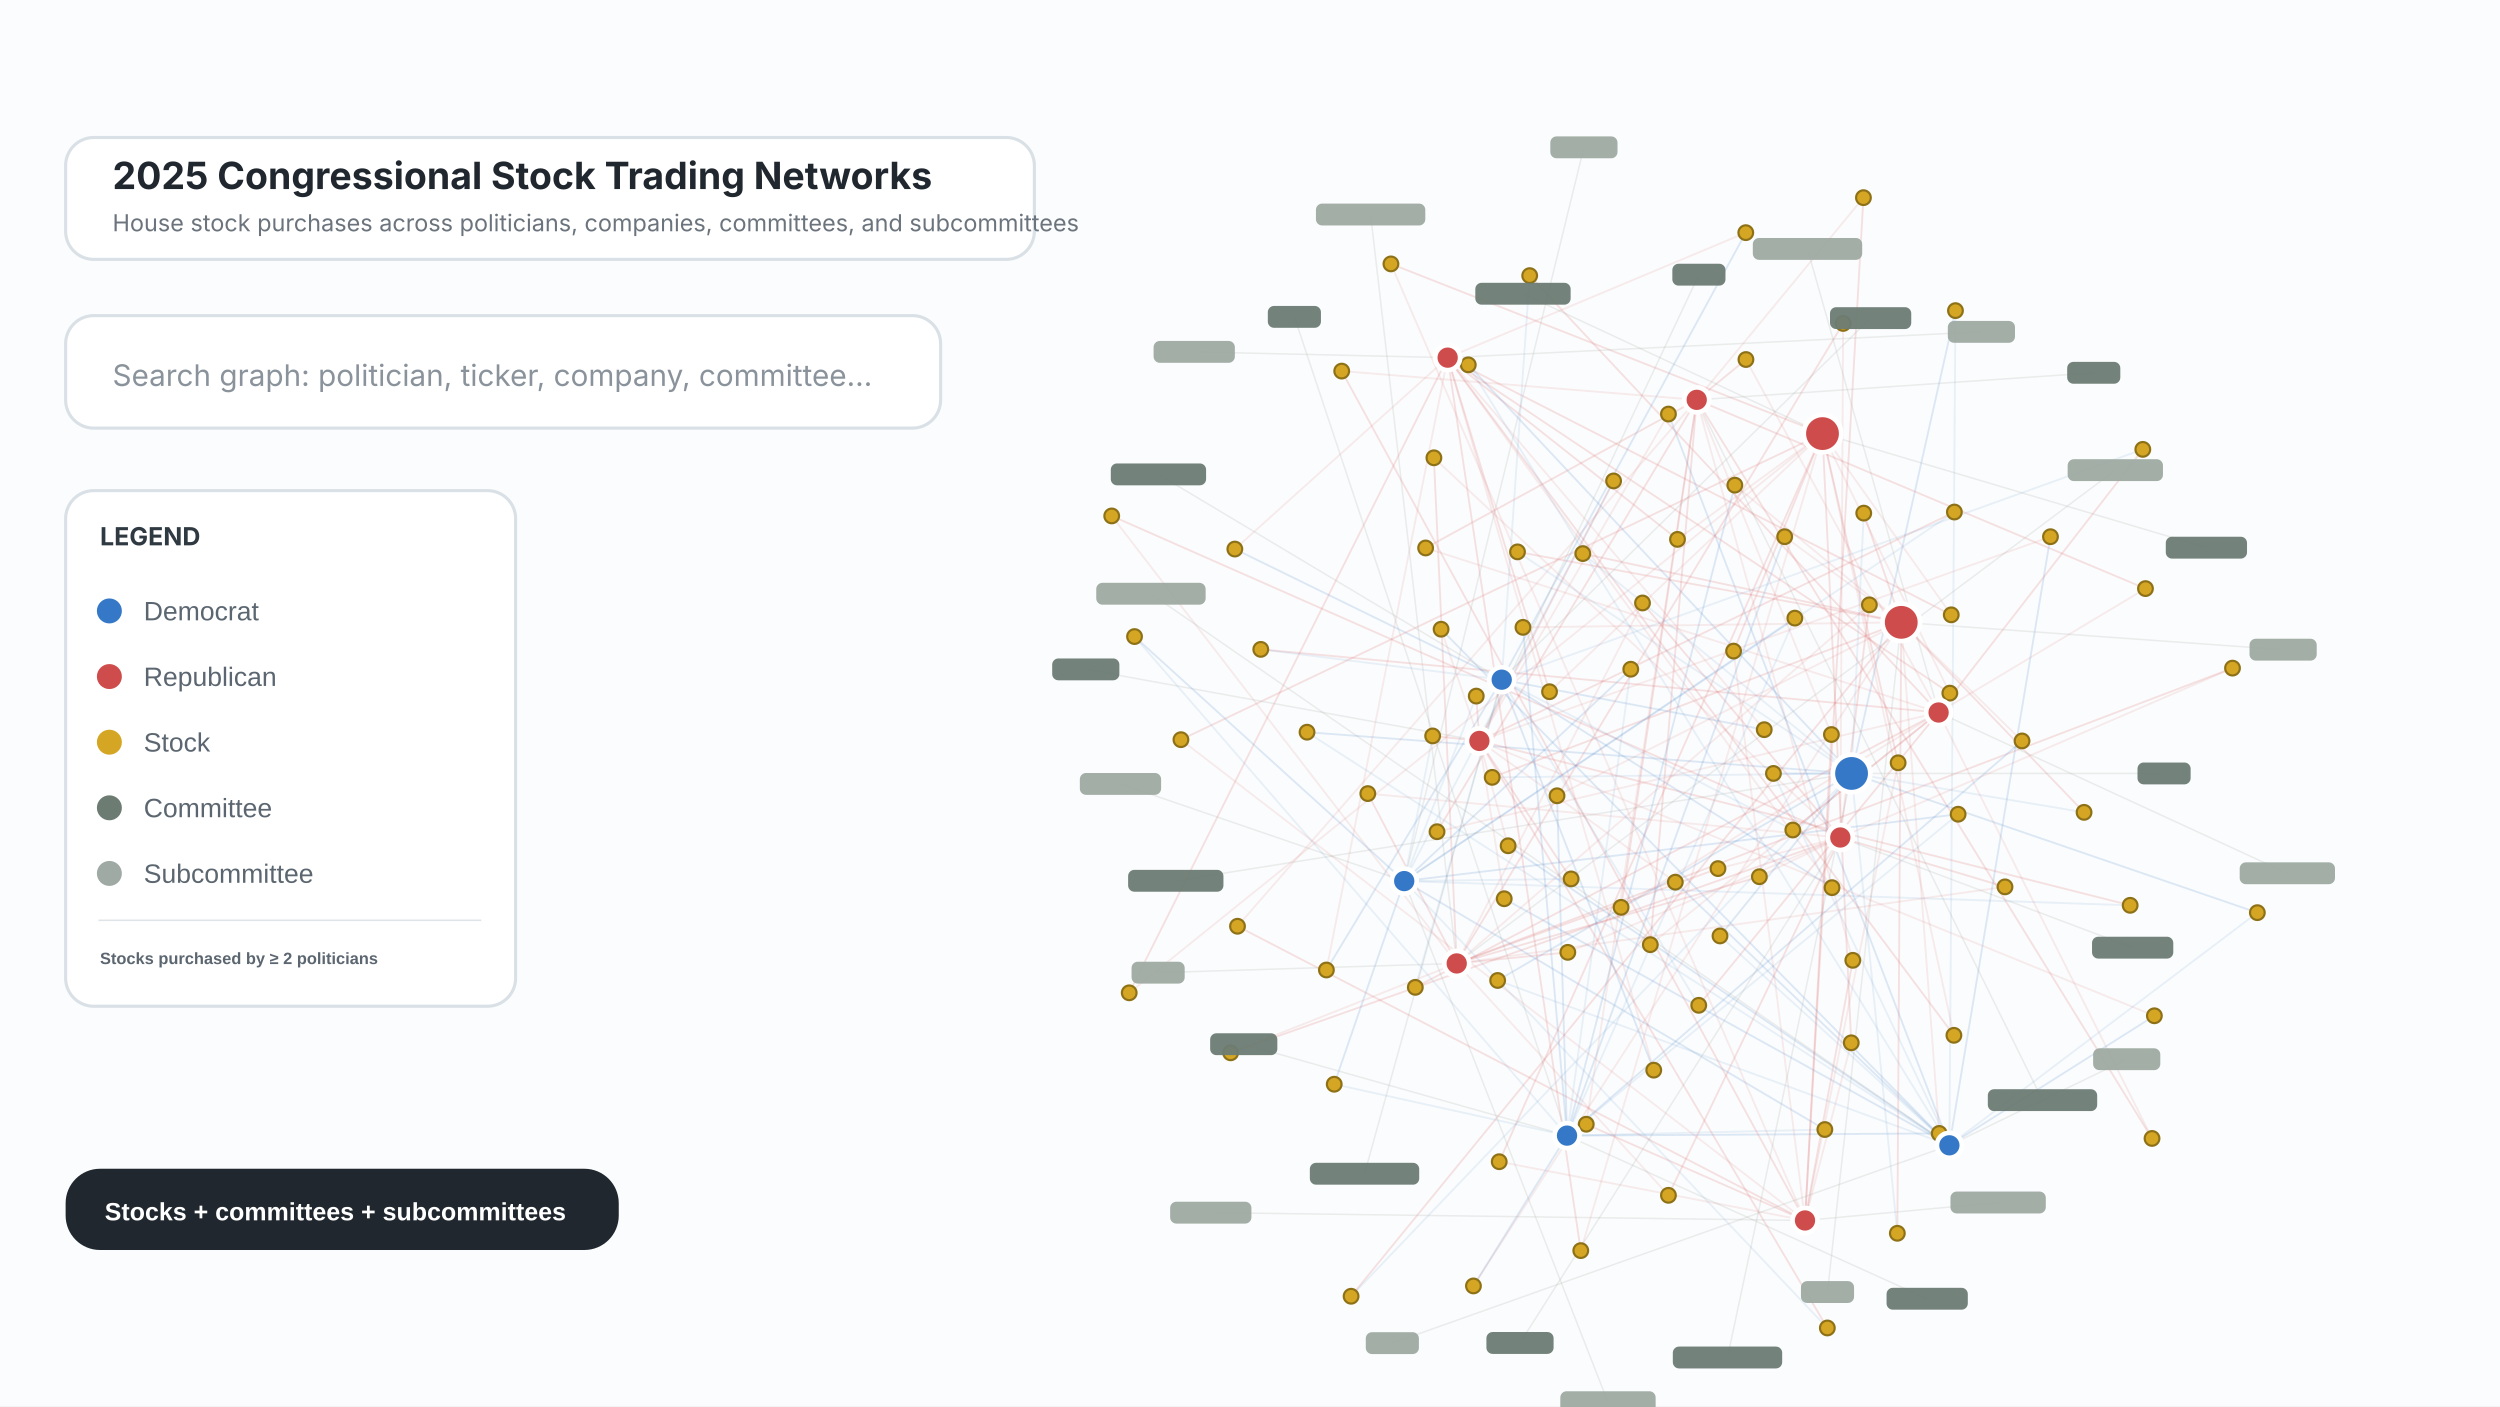
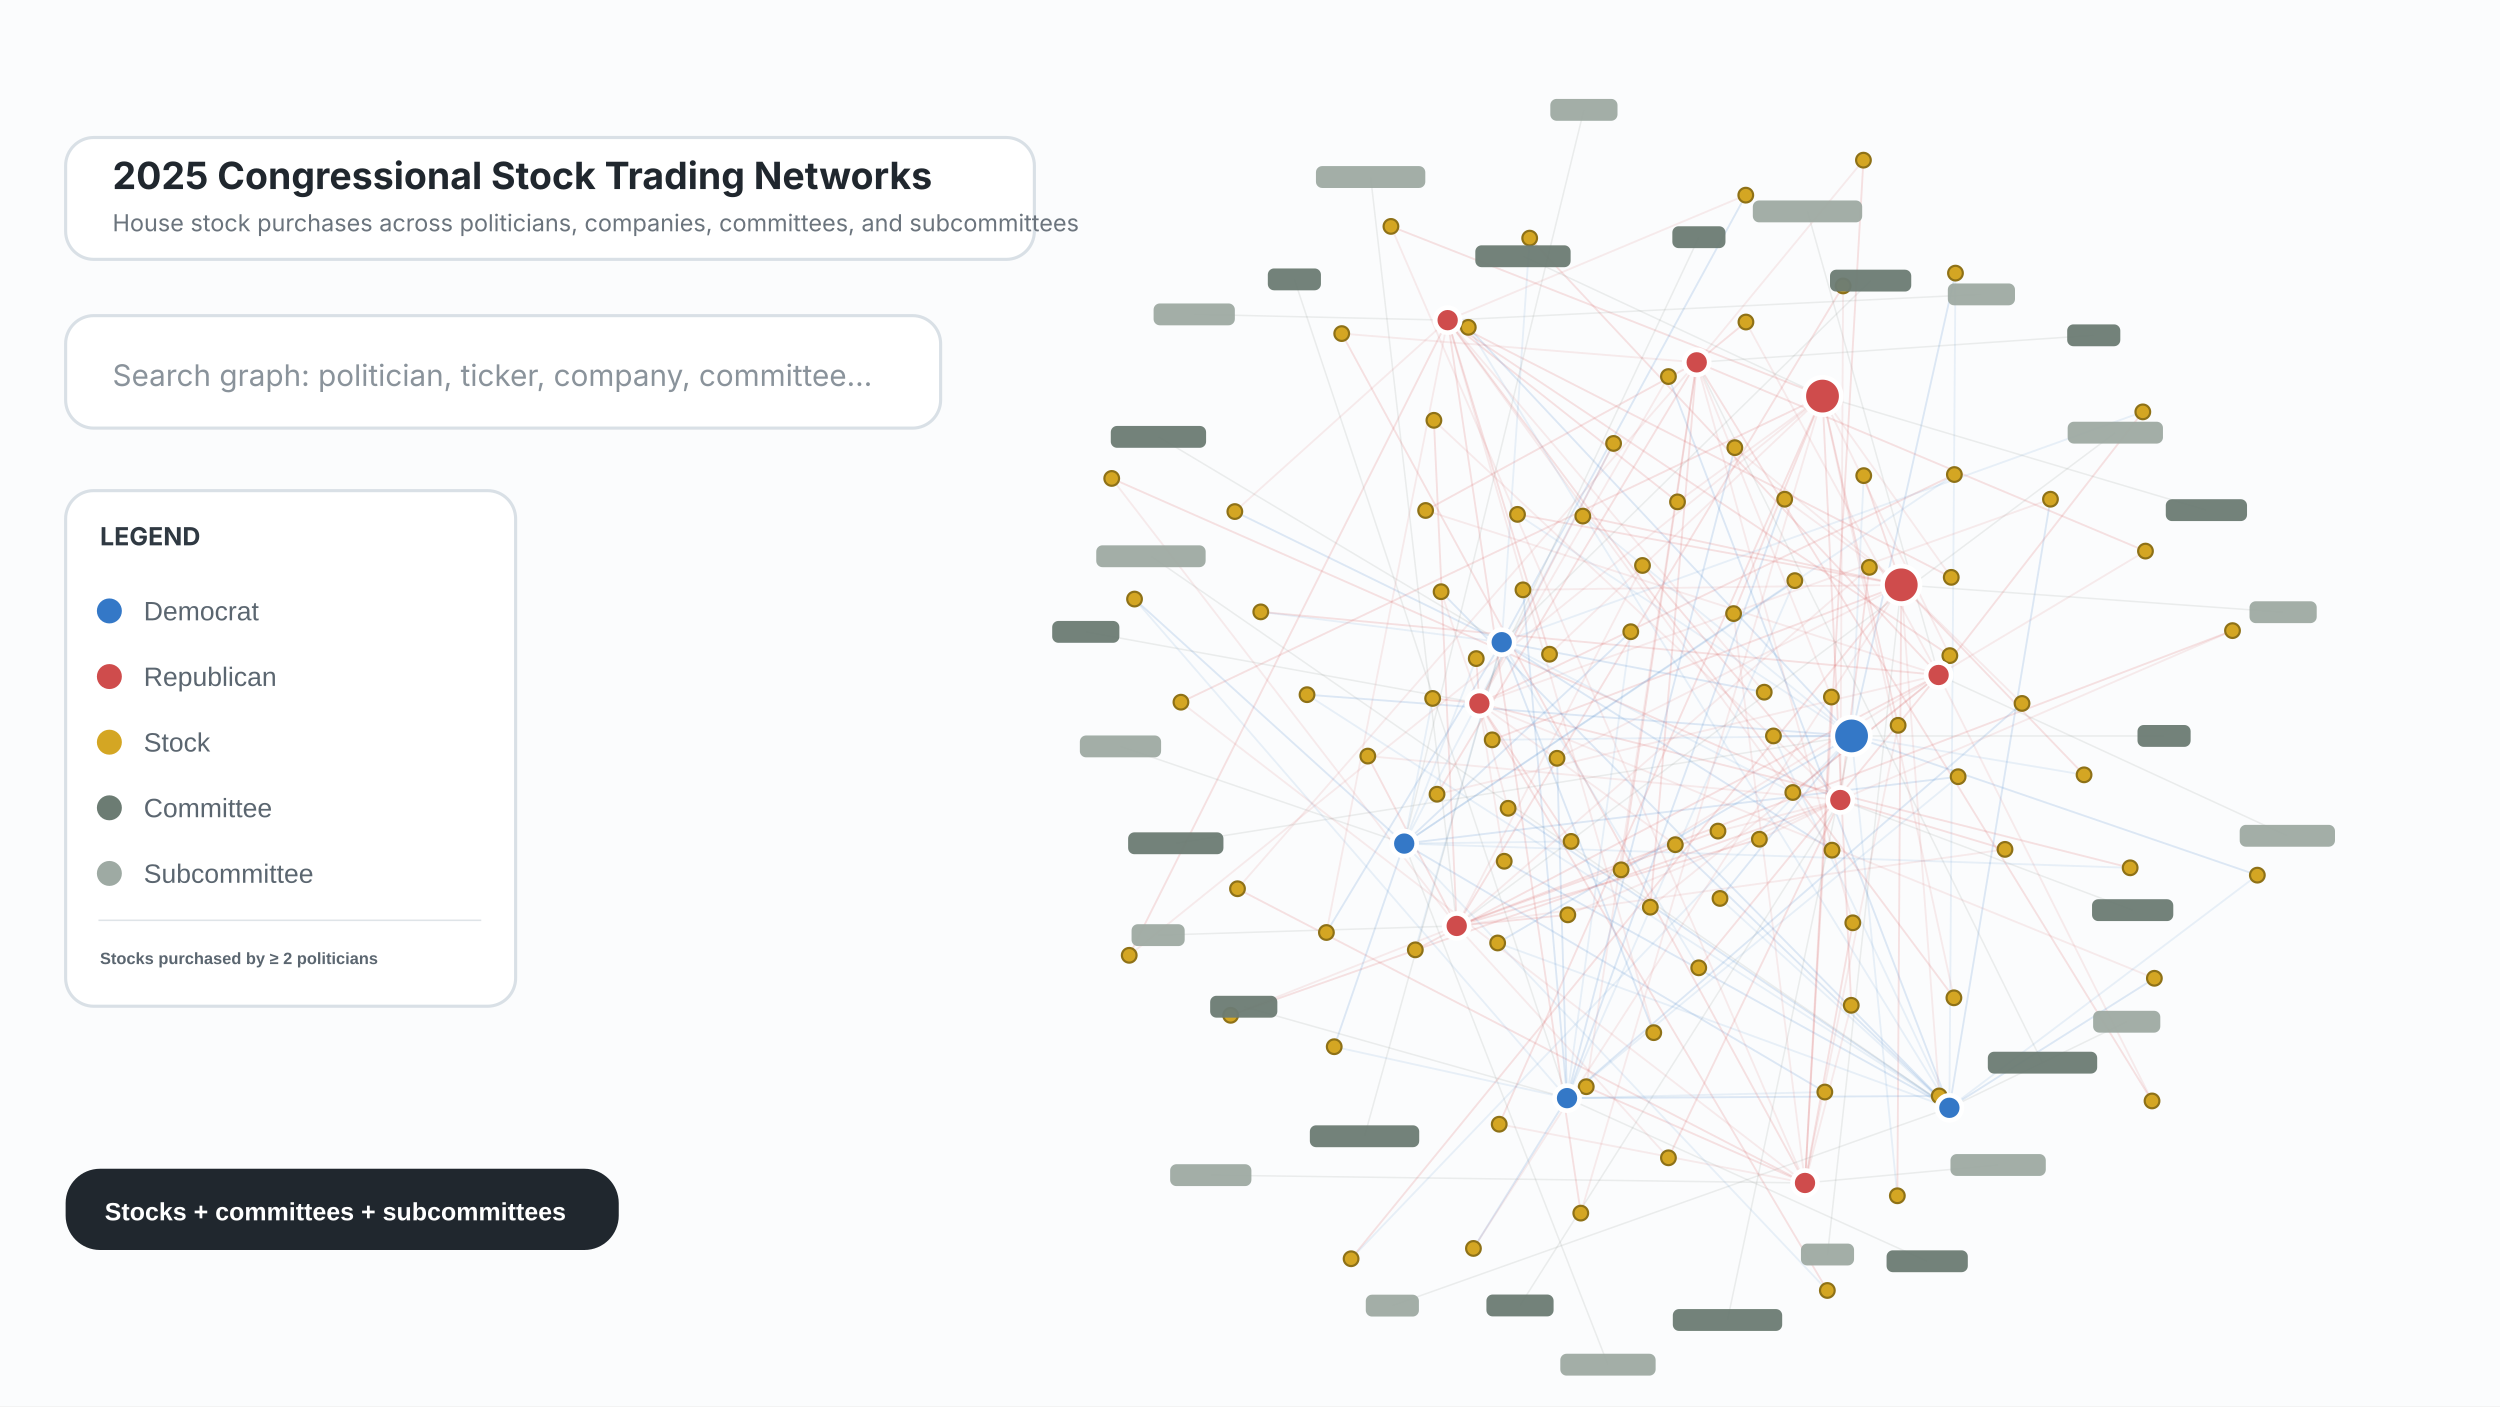
<svg xmlns="http://www.w3.org/2000/svg" width="1600" height="900" viewBox="0 0 1600 900">
  <rect width="1600" height="900" fill="#fbfcfd" />
  <rect x="42" y="88" width="620" height="78" rx="18" fill="#fff" stroke="#d9e0e6" stroke-width="2" />
  <text x="72" y="121" font-family="Inter,Arial,sans-serif" font-size="24" font-weight="700" fill="#20272e">2025 Congressional Stock Trading Networks</text>
  <text x="72" y="148" font-family="Inter,Arial,sans-serif" font-size="15" fill="#6b747d">House stock purchases across politicians, companies, committees, and subcommittees</text>
  <rect x="42" y="202" width="560" height="72" rx="18" fill="#fff" stroke="#d9e0e6" stroke-width="2" />
  <text x="72" y="247" font-family="Inter,Arial,sans-serif" font-size="19" fill="#8a939b">Search graph: politician, ticker, company, committee…</text>
  <rect x="42" y="314" width="288" height="330" rx="18" fill="#fff" stroke="#d9e0e6" stroke-width="2" />
  <text x="64" y="349" font-family="Inter,Arial,sans-serif" font-size="16" font-weight="700" fill="#2f3942">LEGEND</text>
  <circle cx="70" cy="391" r="8" fill="#3478c7" />
  <text x="92" y="397" font-family="Arial,sans-serif" font-size="17" fill="#5b6670">Democrat</text>
  <circle cx="70" cy="433" r="8" fill="#cf4c4c" />
  <text x="92" y="439" font-family="Arial,sans-serif" font-size="17" fill="#5b6670">Republican</text>
  <circle cx="70" cy="475" r="8" fill="#d4a623" />
  <text x="92" y="481" font-family="Arial,sans-serif" font-size="17" fill="#5b6670">Stock</text>
  <circle cx="70" cy="517" r="8" fill="#6c7c73" />
  <text x="92" y="523" font-family="Arial,sans-serif" font-size="17" fill="#5b6670">Committee</text>
  <circle cx="70" cy="559" r="8" fill="#9eaaa3" />
  <text x="92" y="565" font-family="Arial,sans-serif" font-size="17" fill="#5b6670">Subcommittee</text>
  <line x1="63" y1="589" x2="308" y2="589" stroke="#dfe4e8" />
  <text x="64" y="617" font-family="Arial,sans-serif" font-size="10.5" font-weight="700" fill="#5b6670">Stocks purchased by ≥ 2 politicians</text>
-   <g transform="translate(85 0)">
+   <g transform="translate(85 -24)">
    <line x1="1100.0" y1="495.0" x2="1050.0" y2="495.0" stroke="#3478c7" stroke-opacity="0.16" stroke-width="1.2" />
    <line x1="1162.6" y1="733.0" x2="1050.0" y2="495.0" stroke="#3478c7" stroke-opacity="0.1" stroke-width="1.2" />
    <line x1="847.3" y1="616.6" x2="1041.0" y2="561.1" stroke="#cf4c4c" stroke-opacity="0.16" stroke-width="1.2" />
    <line x1="1092.8" y1="536.0" x2="1041.0" y2="561.1" stroke="#cf4c4c" stroke-opacity="0.1" stroke-width="1.2" />
    <line x1="1000.9" y1="255.9" x2="971.2" y2="604.6" stroke="#cf4c4c" stroke-opacity="0.16" stroke-width="1.2" />
    <line x1="1155.7" y1="456.0" x2="971.2" y2="604.6" stroke="#cf4c4c" stroke-opacity="0.1" stroke-width="1.2" />
    <line x1="1162.6" y1="733.0" x2="877.7" y2="575.2" stroke="#3478c7" stroke-opacity="0.16" stroke-width="1.2" />
    <line x1="861.8" y1="474.2" x2="877.7" y2="575.2" stroke="#cf4c4c" stroke-opacity="0.1" stroke-width="1.2" />
    <line x1="861.8" y1="474.2" x2="831.9" y2="471.0" stroke="#cf4c4c" stroke-opacity="0.16" stroke-width="1.2" />
    <line x1="813.7" y1="563.9" x2="831.9" y2="471.0" stroke="#3478c7" stroke-opacity="0.1" stroke-width="1.2" />
    <line x1="1131.8" y1="398.3" x2="886.2" y2="353.2" stroke="#cf4c4c" stroke-opacity="0.16" stroke-width="1.2" />
    <line x1="1100.0" y1="495.0" x2="886.2" y2="353.2" stroke="#3478c7" stroke-opacity="0.1" stroke-width="1.2" />
    <line x1="917.9" y1="726.8" x2="1025.3" y2="310.5" stroke="#3478c7" stroke-opacity="0.16" stroke-width="1.2" />
    <line x1="1131.8" y1="398.3" x2="1025.3" y2="310.5" stroke="#cf4c4c" stroke-opacity="0.1" stroke-width="1.2" />
    <line x1="841.5" y1="228.9" x2="1163.8" y2="393.5" stroke="#cf4c4c" stroke-opacity="0.16" stroke-width="1.2" />
    <line x1="1081.4" y1="277.5" x2="1163.8" y2="393.5" stroke="#cf4c4c" stroke-opacity="0.1" stroke-width="1.2" />
    <line x1="1092.8" y1="536.0" x2="1198.2" y2="567.6" stroke="#cf4c4c" stroke-opacity="0.16" stroke-width="1.2" />
    <line x1="847.3" y1="616.6" x2="1198.2" y2="567.6" stroke="#cf4c4c" stroke-opacity="0.1" stroke-width="1.2" />
    <line x1="813.7" y1="563.9" x2="1082.9" y2="722.9" stroke="#3478c7" stroke-opacity="0.16" stroke-width="1.2" />
    <line x1="917.9" y1="726.8" x2="1082.9" y2="722.9" stroke="#3478c7" stroke-opacity="0.1" stroke-width="1.2" />
    <line x1="1081.4" y1="277.5" x2="874.5" y2="743.5" stroke="#cf4c4c" stroke-opacity="0.16" stroke-width="1.2" />
    <line x1="1070.2" y1="781.1" x2="874.5" y2="743.5" stroke="#cf4c4c" stroke-opacity="0.1" stroke-width="1.2" />
    <line x1="1070.2" y1="781.1" x2="707.0" y2="592.8" stroke="#cf4c4c" stroke-opacity="0.16" stroke-width="1.2" />
    <line x1="1000.9" y1="255.9" x2="707.0" y2="592.8" stroke="#cf4c4c" stroke-opacity="0.1" stroke-width="1.2" />
    <line x1="876.1" y1="435.0" x2="705.3" y2="351.4" stroke="#3478c7" stroke-opacity="0.16" stroke-width="1.2" />
    <line x1="841.5" y1="228.9" x2="705.3" y2="351.4" stroke="#cf4c4c" stroke-opacity="0.1" stroke-width="1.2" />
    <line x1="1155.7" y1="456.0" x2="894.0" y2="176.4" stroke="#cf4c4c" stroke-opacity="0.16" stroke-width="1.2" />
    <line x1="876.1" y1="435.0" x2="894.0" y2="176.4" stroke="#3478c7" stroke-opacity="0.1" stroke-width="1.2" />
    <line x1="1100.0" y1="495.0" x2="1166.5" y2="198.8" stroke="#3478c7" stroke-opacity="0.16" stroke-width="1.2" />
    <line x1="1162.6" y1="733.0" x2="1166.5" y2="198.8" stroke="#3478c7" stroke-opacity="0.1" stroke-width="1.2" />
    <line x1="847.3" y1="616.6" x2="1343.8" y2="427.6" stroke="#cf4c4c" stroke-opacity="0.16" stroke-width="1.2" />
    <line x1="1092.8" y1="536.0" x2="1343.8" y2="427.6" stroke="#cf4c4c" stroke-opacity="0.1" stroke-width="1.2" />
    <line x1="1000.9" y1="255.9" x2="1292.3" y2="728.6" stroke="#cf4c4c" stroke-opacity="0.16" stroke-width="1.2" />
    <line x1="1155.7" y1="456.0" x2="1292.3" y2="728.6" stroke="#cf4c4c" stroke-opacity="0.1" stroke-width="1.2" />
    <line x1="1162.6" y1="733.0" x2="987.2" y2="564.6" stroke="#3478c7" stroke-opacity="0.16" stroke-width="1.2" />
    <line x1="861.8" y1="474.2" x2="987.2" y2="564.6" stroke="#cf4c4c" stroke-opacity="0.1" stroke-width="1.2" />
    <line x1="861.8" y1="474.2" x2="920.5" y2="562.5" stroke="#cf4c4c" stroke-opacity="0.16" stroke-width="1.2" />
    <line x1="813.7" y1="563.9" x2="920.5" y2="562.5" stroke="#3478c7" stroke-opacity="0.1" stroke-width="1.2" />
    <line x1="1131.8" y1="398.3" x2="870.0" y2="497.5" stroke="#cf4c4c" stroke-opacity="0.16" stroke-width="1.2" />
    <line x1="1100.0" y1="495.0" x2="870.0" y2="497.5" stroke="#3478c7" stroke-opacity="0.1" stroke-width="1.2" />
    <line x1="917.9" y1="726.8" x2="889.7" y2="401.5" stroke="#3478c7" stroke-opacity="0.16" stroke-width="1.2" />
    <line x1="1131.8" y1="398.3" x2="889.7" y2="401.5" stroke="#cf4c4c" stroke-opacity="0.1" stroke-width="1.2" />
    <line x1="841.5" y1="228.9" x2="988.6" y2="345.2" stroke="#cf4c4c" stroke-opacity="0.16" stroke-width="1.2" />
    <line x1="1081.4" y1="277.5" x2="988.6" y2="345.2" stroke="#cf4c4c" stroke-opacity="0.1" stroke-width="1.2" />
    <line x1="1092.8" y1="536.0" x2="1111.4" y2="387.1" stroke="#cf4c4c" stroke-opacity="0.16" stroke-width="1.2" />
    <line x1="847.3" y1="616.6" x2="1111.4" y2="387.1" stroke="#cf4c4c" stroke-opacity="0.1" stroke-width="1.2" />
    <line x1="813.7" y1="563.9" x2="1168.2" y2="521.1" stroke="#3478c7" stroke-opacity="0.16" stroke-width="1.2" />
    <line x1="917.9" y1="726.8" x2="1168.2" y2="521.1" stroke="#3478c7" stroke-opacity="0.1" stroke-width="1.2" />
    <line x1="1081.4" y1="277.5" x2="1099.8" y2="667.4" stroke="#cf4c4c" stroke-opacity="0.16" stroke-width="1.2" />
    <line x1="1070.2" y1="781.1" x2="1099.8" y2="667.4" stroke="#cf4c4c" stroke-opacity="0.1" stroke-width="1.2" />
    <line x1="1070.2" y1="781.1" x2="930.2" y2="719.5" stroke="#cf4c4c" stroke-opacity="0.16" stroke-width="1.2" />
    <line x1="1000.9" y1="255.9" x2="930.2" y2="719.5" stroke="#cf4c4c" stroke-opacity="0.1" stroke-width="1.2" />
    <line x1="876.1" y1="435.0" x2="763.9" y2="620.8" stroke="#3478c7" stroke-opacity="0.16" stroke-width="1.2" />
    <line x1="841.5" y1="228.9" x2="763.9" y2="620.8" stroke="#cf4c4c" stroke-opacity="0.1" stroke-width="1.2" />
    <line x1="1155.7" y1="456.0" x2="721.9" y2="415.6" stroke="#cf4c4c" stroke-opacity="0.16" stroke-width="1.2" />
    <line x1="876.1" y1="435.0" x2="721.9" y2="415.6" stroke="#3478c7" stroke-opacity="0.1" stroke-width="1.2" />
    <line x1="1100.0" y1="495.0" x2="854.7" y2="233.5" stroke="#3478c7" stroke-opacity="0.16" stroke-width="1.2" />
    <line x1="1162.6" y1="733.0" x2="854.7" y2="233.5" stroke="#3478c7" stroke-opacity="0.1" stroke-width="1.2" />
    <line x1="847.3" y1="616.6" x2="1094.6" y2="207.0" stroke="#cf4c4c" stroke-opacity="0.16" stroke-width="1.2" />
    <line x1="1092.8" y1="536.0" x2="1094.6" y2="207.0" stroke="#cf4c4c" stroke-opacity="0.1" stroke-width="1.2" />
    <line x1="1000.9" y1="255.9" x2="1288.1" y2="376.7" stroke="#cf4c4c" stroke-opacity="0.16" stroke-width="1.2" />
    <line x1="1155.7" y1="456.0" x2="1288.1" y2="376.7" stroke="#cf4c4c" stroke-opacity="0.1" stroke-width="1.2" />
    <line x1="1162.6" y1="733.0" x2="1293.8" y2="650.1" stroke="#3478c7" stroke-opacity="0.16" stroke-width="1.2" />
    <line x1="861.8" y1="474.2" x2="1293.8" y2="650.1" stroke="#cf4c4c" stroke-opacity="0.1" stroke-width="1.2" />
    <line x1="861.8" y1="474.2" x2="1084.5" y2="849.9" stroke="#cf4c4c" stroke-opacity="0.16" stroke-width="1.2" />
    <line x1="813.7" y1="563.9" x2="1084.5" y2="849.9" stroke="#3478c7" stroke-opacity="0.1" stroke-width="1.2" />
    <line x1="1131.8" y1="398.3" x2="779.7" y2="829.6" stroke="#cf4c4c" stroke-opacity="0.16" stroke-width="1.2" />
    <line x1="1100.0" y1="495.0" x2="779.7" y2="829.6" stroke="#3478c7" stroke-opacity="0.1" stroke-width="1.2" />
    <line x1="917.9" y1="726.8" x2="911.5" y2="509.3" stroke="#3478c7" stroke-opacity="0.16" stroke-width="1.2" />
    <line x1="1131.8" y1="398.3" x2="911.5" y2="509.3" stroke="#cf4c4c" stroke-opacity="0.1" stroke-width="1.2" />
    <line x1="841.5" y1="228.9" x2="906.7" y2="442.7" stroke="#cf4c4c" stroke-opacity="0.16" stroke-width="1.2" />
    <line x1="1081.4" y1="277.5" x2="906.7" y2="442.7" stroke="#cf4c4c" stroke-opacity="0.1" stroke-width="1.2" />
    <line x1="1092.8" y1="536.0" x2="966.2" y2="385.9" stroke="#cf4c4c" stroke-opacity="0.16" stroke-width="1.2" />
    <line x1="847.3" y1="616.6" x2="966.2" y2="385.9" stroke="#cf4c4c" stroke-opacity="0.1" stroke-width="1.2" />
    <line x1="813.7" y1="563.9" x2="1063.7" y2="395.6" stroke="#3478c7" stroke-opacity="0.16" stroke-width="1.2" />
    <line x1="917.9" y1="726.8" x2="1063.7" y2="395.6" stroke="#3478c7" stroke-opacity="0.1" stroke-width="1.2" />
    <line x1="1081.4" y1="277.5" x2="1129.8" y2="488.2" stroke="#cf4c4c" stroke-opacity="0.16" stroke-width="1.2" />
    <line x1="1070.2" y1="781.1" x2="1129.8" y2="488.2" stroke="#cf4c4c" stroke-opacity="0.1" stroke-width="1.2" />
    <line x1="1070.2" y1="781.1" x2="1100.8" y2="614.6" stroke="#cf4c4c" stroke-opacity="0.16" stroke-width="1.2" />
    <line x1="1000.9" y1="255.9" x2="1100.8" y2="614.6" stroke="#cf4c4c" stroke-opacity="0.1" stroke-width="1.2" />
    <line x1="876.1" y1="435.0" x2="973.4" y2="684.9" stroke="#3478c7" stroke-opacity="0.16" stroke-width="1.2" />
    <line x1="841.5" y1="228.9" x2="973.4" y2="684.9" stroke="#cf4c4c" stroke-opacity="0.1" stroke-width="1.2" />
    <line x1="1155.7" y1="456.0" x2="820.8" y2="631.9" stroke="#cf4c4c" stroke-opacity="0.16" stroke-width="1.2" />
    <line x1="876.1" y1="435.0" x2="820.8" y2="631.9" stroke="#3478c7" stroke-opacity="0.1" stroke-width="1.2" />
    <line x1="1100.0" y1="495.0" x2="751.5" y2="468.6" stroke="#3478c7" stroke-opacity="0.16" stroke-width="1.2" />
    <line x1="1162.6" y1="733.0" x2="751.5" y2="468.6" stroke="#3478c7" stroke-opacity="0.1" stroke-width="1.2" />
    <line x1="847.3" y1="616.6" x2="832.7" y2="293.0" stroke="#cf4c4c" stroke-opacity="0.16" stroke-width="1.2" />
    <line x1="1092.8" y1="536.0" x2="832.7" y2="293.0" stroke="#cf4c4c" stroke-opacity="0.1" stroke-width="1.2" />
    <line x1="1000.9" y1="255.9" x2="1032.4" y2="230.1" stroke="#cf4c4c" stroke-opacity="0.16" stroke-width="1.2" />
    <line x1="1155.7" y1="456.0" x2="1032.4" y2="230.1" stroke="#cf4c4c" stroke-opacity="0.1" stroke-width="1.2" />
    <line x1="1162.6" y1="733.0" x2="1227.3" y2="343.5" stroke="#3478c7" stroke-opacity="0.16" stroke-width="1.2" />
    <line x1="861.8" y1="474.2" x2="1227.3" y2="343.5" stroke="#cf4c4c" stroke-opacity="0.1" stroke-width="1.2" />
    <line x1="861.8" y1="474.2" x2="1278.3" y2="579.4" stroke="#cf4c4c" stroke-opacity="0.16" stroke-width="1.2" />
    <line x1="813.7" y1="563.9" x2="1278.3" y2="579.4" stroke="#3478c7" stroke-opacity="0.1" stroke-width="1.2" />
    <line x1="1131.8" y1="398.3" x2="1129.3" y2="789.3" stroke="#cf4c4c" stroke-opacity="0.16" stroke-width="1.2" />
    <line x1="1100.0" y1="495.0" x2="1129.3" y2="789.3" stroke="#3478c7" stroke-opacity="0.1" stroke-width="1.2" />
    <line x1="917.9" y1="726.8" x2="858.0" y2="823.0" stroke="#3478c7" stroke-opacity="0.16" stroke-width="1.2" />
    <line x1="1131.8" y1="398.3" x2="858.0" y2="823.0" stroke="#cf4c4c" stroke-opacity="0.1" stroke-width="1.2" />
    <line x1="841.5" y1="228.9" x2="637.7" y2="635.4" stroke="#cf4c4c" stroke-opacity="0.16" stroke-width="1.2" />
    <line x1="1081.4" y1="277.5" x2="637.7" y2="635.4" stroke="#cf4c4c" stroke-opacity="0.1" stroke-width="1.2" />
    <line x1="1092.8" y1="536.0" x2="626.5" y2="330.2" stroke="#cf4c4c" stroke-opacity="0.16" stroke-width="1.2" />
    <line x1="847.3" y1="616.6" x2="626.5" y2="330.2" stroke="#cf4c4c" stroke-opacity="0.1" stroke-width="1.2" />
    <line x1="813.7" y1="563.9" x2="958.7" y2="428.3" stroke="#3478c7" stroke-opacity="0.16" stroke-width="1.2" />
    <line x1="917.9" y1="726.8" x2="958.7" y2="428.3" stroke="#3478c7" stroke-opacity="0.1" stroke-width="1.2" />
    <line x1="1081.4" y1="277.5" x2="1024.5" y2="416.7" stroke="#cf4c4c" stroke-opacity="0.16" stroke-width="1.2" />
    <line x1="1070.2" y1="781.1" x2="1024.5" y2="416.7" stroke="#cf4c4c" stroke-opacity="0.1" stroke-width="1.2" />
    <line x1="1070.2" y1="781.1" x2="1087.1" y2="470.1" stroke="#cf4c4c" stroke-opacity="0.16" stroke-width="1.2" />
    <line x1="1000.9" y1="255.9" x2="1087.1" y2="470.1" stroke="#cf4c4c" stroke-opacity="0.1" stroke-width="1.2" />
    <line x1="876.1" y1="435.0" x2="1087.5" y2="568.1" stroke="#3478c7" stroke-opacity="0.16" stroke-width="1.2" />
    <line x1="841.5" y1="228.9" x2="1087.5" y2="568.1" stroke="#cf4c4c" stroke-opacity="0.1" stroke-width="1.2" />
    <line x1="1155.7" y1="456.0" x2="1002.2" y2="643.4" stroke="#cf4c4c" stroke-opacity="0.16" stroke-width="1.2" />
    <line x1="876.1" y1="435.0" x2="1002.2" y2="643.4" stroke="#3478c7" stroke-opacity="0.1" stroke-width="1.2" />
    <line x1="1100.0" y1="495.0" x2="873.5" y2="627.5" stroke="#3478c7" stroke-opacity="0.16" stroke-width="1.2" />
    <line x1="1162.6" y1="733.0" x2="873.5" y2="627.5" stroke="#3478c7" stroke-opacity="0.1" stroke-width="1.2" />
    <line x1="847.3" y1="616.6" x2="790.4" y2="507.9" stroke="#cf4c4c" stroke-opacity="0.16" stroke-width="1.2" />
    <line x1="1092.8" y1="536.0" x2="790.4" y2="507.9" stroke="#cf4c4c" stroke-opacity="0.1" stroke-width="1.2" />
    <line x1="1000.9" y1="255.9" x2="827.4" y2="350.7" stroke="#cf4c4c" stroke-opacity="0.16" stroke-width="1.2" />
    <line x1="1155.7" y1="456.0" x2="827.4" y2="350.7" stroke="#cf4c4c" stroke-opacity="0.1" stroke-width="1.2" />
    <line x1="1162.6" y1="733.0" x2="982.8" y2="265.0" stroke="#3478c7" stroke-opacity="0.16" stroke-width="1.2" />
    <line x1="861.8" y1="474.2" x2="982.8" y2="265.0" stroke="#cf4c4c" stroke-opacity="0.1" stroke-width="1.2" />
    <line x1="861.8" y1="474.2" x2="1165.8" y2="327.7" stroke="#cf4c4c" stroke-opacity="0.16" stroke-width="1.2" />
    <line x1="813.7" y1="563.9" x2="1165.8" y2="327.7" stroke="#3478c7" stroke-opacity="0.1" stroke-width="1.2" />
    <line x1="1131.8" y1="398.3" x2="1248.8" y2="519.9" stroke="#cf4c4c" stroke-opacity="0.16" stroke-width="1.2" />
    <line x1="1100.0" y1="495.0" x2="1248.8" y2="519.9" stroke="#3478c7" stroke-opacity="0.1" stroke-width="1.2" />
    <line x1="917.9" y1="726.8" x2="1156.1" y2="725.4" stroke="#3478c7" stroke-opacity="0.16" stroke-width="1.2" />
    <line x1="1131.8" y1="398.3" x2="1156.1" y2="725.4" stroke="#cf4c4c" stroke-opacity="0.1" stroke-width="1.2" />
    <line x1="841.5" y1="228.9" x2="926.7" y2="800.4" stroke="#cf4c4c" stroke-opacity="0.16" stroke-width="1.2" />
    <line x1="1081.4" y1="277.5" x2="926.7" y2="800.4" stroke="#cf4c4c" stroke-opacity="0.1" stroke-width="1.2" />
    <line x1="1092.8" y1="536.0" x2="702.6" y2="673.8" stroke="#cf4c4c" stroke-opacity="0.16" stroke-width="1.2" />
    <line x1="847.3" y1="616.6" x2="702.6" y2="673.8" stroke="#cf4c4c" stroke-opacity="0.1" stroke-width="1.2" />
    <line x1="813.7" y1="563.9" x2="641.1" y2="407.4" stroke="#3478c7" stroke-opacity="0.16" stroke-width="1.2" />
    <line x1="917.9" y1="726.8" x2="641.1" y2="407.4" stroke="#3478c7" stroke-opacity="0.1" stroke-width="1.2" />
    <line x1="1081.4" y1="277.5" x2="805.2" y2="168.9" stroke="#cf4c4c" stroke-opacity="0.16" stroke-width="1.2" />
    <line x1="1070.2" y1="781.1" x2="805.2" y2="168.9" stroke="#cf4c4c" stroke-opacity="0.1" stroke-width="1.2" />
    <line x1="1070.2" y1="781.1" x2="1107.6" y2="126.5" stroke="#cf4c4c" stroke-opacity="0.16" stroke-width="1.2" />
    <line x1="1000.9" y1="255.9" x2="1107.6" y2="126.5" stroke="#cf4c4c" stroke-opacity="0.1" stroke-width="1.2" />
    <line x1="876.1" y1="435.0" x2="1044.1" y2="467.0" stroke="#3478c7" stroke-opacity="0.16" stroke-width="1.2" />
    <line x1="841.5" y1="228.9" x2="1044.1" y2="467.0" stroke="#cf4c4c" stroke-opacity="0.1" stroke-width="1.2" />
    <line x1="1155.7" y1="456.0" x2="1062.4" y2="531.2" stroke="#cf4c4c" stroke-opacity="0.16" stroke-width="1.2" />
    <line x1="876.1" y1="435.0" x2="1062.4" y2="531.2" stroke="#3478c7" stroke-opacity="0.1" stroke-width="1.2" />
    <line x1="1100.0" y1="495.0" x2="1015.8" y2="599.0" stroke="#3478c7" stroke-opacity="0.16" stroke-width="1.2" />
    <line x1="1162.6" y1="733.0" x2="1015.8" y2="599.0" stroke="#3478c7" stroke-opacity="0.1" stroke-width="1.2" />
    <line x1="847.3" y1="616.6" x2="918.4" y2="609.5" stroke="#cf4c4c" stroke-opacity="0.16" stroke-width="1.2" />
    <line x1="1092.8" y1="536.0" x2="918.4" y2="609.5" stroke="#cf4c4c" stroke-opacity="0.1" stroke-width="1.2" />
    <line x1="1000.9" y1="255.9" x2="834.7" y2="532.3" stroke="#cf4c4c" stroke-opacity="0.16" stroke-width="1.2" />
    <line x1="1155.7" y1="456.0" x2="834.7" y2="532.3" stroke="#cf4c4c" stroke-opacity="0.1" stroke-width="1.2" />
    <line x1="1162.6" y1="733.0" x2="837.3" y2="402.7" stroke="#3478c7" stroke-opacity="0.16" stroke-width="1.2" />
    <line x1="861.8" y1="474.2" x2="837.3" y2="402.7" stroke="#cf4c4c" stroke-opacity="0.1" stroke-width="1.2" />
    <line x1="861.8" y1="474.2" x2="947.7" y2="307.8" stroke="#cf4c4c" stroke-opacity="0.16" stroke-width="1.2" />
    <line x1="813.7" y1="563.9" x2="947.7" y2="307.8" stroke="#3478c7" stroke-opacity="0.1" stroke-width="1.2" />
    <line x1="1131.8" y1="398.3" x2="1107.8" y2="328.4" stroke="#cf4c4c" stroke-opacity="0.16" stroke-width="1.2" />
    <line x1="1100.0" y1="495.0" x2="1107.8" y2="328.4" stroke="#3478c7" stroke-opacity="0.1" stroke-width="1.2" />
    <line x1="917.9" y1="726.8" x2="1209.1" y2="474.2" stroke="#3478c7" stroke-opacity="0.16" stroke-width="1.2" />
    <line x1="1131.8" y1="398.3" x2="1209.1" y2="474.2" stroke="#cf4c4c" stroke-opacity="0.1" stroke-width="1.2" />
    <line x1="841.5" y1="228.9" x2="1165.5" y2="662.6" stroke="#cf4c4c" stroke-opacity="0.16" stroke-width="1.2" />
    <line x1="1081.4" y1="277.5" x2="1165.5" y2="662.6" stroke="#cf4c4c" stroke-opacity="0.1" stroke-width="1.2" />
    <line x1="1092.8" y1="536.0" x2="982.8" y2="765.0" stroke="#cf4c4c" stroke-opacity="0.16" stroke-width="1.2" />
    <line x1="847.3" y1="616.6" x2="982.8" y2="765.0" stroke="#cf4c4c" stroke-opacity="0.1" stroke-width="1.2" />
    <line x1="813.7" y1="563.9" x2="768.9" y2="693.9" stroke="#3478c7" stroke-opacity="0.16" stroke-width="1.2" />
    <line x1="917.9" y1="726.8" x2="768.9" y2="693.9" stroke="#3478c7" stroke-opacity="0.1" stroke-width="1.2" />
    <line x1="1081.4" y1="277.5" x2="670.8" y2="473.4" stroke="#cf4c4c" stroke-opacity="0.16" stroke-width="1.2" />
    <line x1="1070.2" y1="781.1" x2="670.8" y2="473.4" stroke="#cf4c4c" stroke-opacity="0.1" stroke-width="1.2" />
    <line x1="1070.2" y1="781.1" x2="773.7" y2="237.5" stroke="#cf4c4c" stroke-opacity="0.16" stroke-width="1.2" />
    <line x1="1000.9" y1="255.9" x2="773.7" y2="237.5" stroke="#cf4c4c" stroke-opacity="0.1" stroke-width="1.2" />
    <line x1="876.1" y1="435.0" x2="1032.3" y2="148.9" stroke="#3478c7" stroke-opacity="0.16" stroke-width="1.2" />
    <line x1="841.5" y1="228.9" x2="1032.3" y2="148.9" stroke="#cf4c4c" stroke-opacity="0.1" stroke-width="1.2" />
    <line x1="1155.7" y1="456.0" x2="1286.4" y2="287.6" stroke="#cf4c4c" stroke-opacity="0.16" stroke-width="1.2" />
    <line x1="876.1" y1="435.0" x2="1286.4" y2="287.6" stroke="#3478c7" stroke-opacity="0.1" stroke-width="1.2" />
    <line x1="1100.0" y1="495.0" x2="1359.7" y2="584.1" stroke="#3478c7" stroke-opacity="0.16" stroke-width="1.2" />
    <line x1="1162.6" y1="733.0" x2="1359.7" y2="584.1" stroke="#3478c7" stroke-opacity="0.1" stroke-width="1.2" />
    <line x1="847.3" y1="616.6" x2="1014.5" y2="555.9" stroke="#cf4c4c" stroke-opacity="0.16" stroke-width="1.2" />
    <line x1="1092.8" y1="536.0" x2="1014.5" y2="555.9" stroke="#cf4c4c" stroke-opacity="0.1" stroke-width="1.2" />
    <line x1="1000.9" y1="255.9" x2="952.5" y2="580.7" stroke="#cf4c4c" stroke-opacity="0.16" stroke-width="1.2" />
    <line x1="1155.7" y1="456.0" x2="952.5" y2="580.7" stroke="#cf4c4c" stroke-opacity="0.1" stroke-width="1.2" />
    <line x1="1162.6" y1="733.0" x2="880.2" y2="541.3" stroke="#3478c7" stroke-opacity="0.16" stroke-width="1.2" />
    <line x1="861.8" y1="474.2" x2="880.2" y2="541.3" stroke="#cf4c4c" stroke-opacity="0.1" stroke-width="1.2" />
    <line x1="861.8" y1="474.2" x2="859.8" y2="445.5" stroke="#cf4c4c" stroke-opacity="0.16" stroke-width="1.2" />
    <line x1="813.7" y1="563.9" x2="859.8" y2="445.5" stroke="#3478c7" stroke-opacity="0.1" stroke-width="1.2" />
    <line x1="1131.8" y1="398.3" x2="928.0" y2="354.3" stroke="#cf4c4c" stroke-opacity="0.16" stroke-width="1.2" />
    <line x1="1100.0" y1="495.0" x2="928.0" y2="354.3" stroke="#3478c7" stroke-opacity="0.1" stroke-width="1.2" />
    <line x1="917.9" y1="726.8" x2="1057.2" y2="343.5" stroke="#3478c7" stroke-opacity="0.16" stroke-width="1.2" />
    <line x1="1131.8" y1="398.3" x2="1057.2" y2="343.5" stroke="#cf4c4c" stroke-opacity="0.1" stroke-width="1.2" />
    <line x1="841.5" y1="228.9" x2="1162.9" y2="443.6" stroke="#cf4c4c" stroke-opacity="0.16" stroke-width="1.2" />
    <line x1="1081.4" y1="277.5" x2="1162.9" y2="443.6" stroke="#cf4c4c" stroke-opacity="0.1" stroke-width="1.2" />
    <line x1="1100.0" y1="495.0" x2="1300.0" y2="495.0" stroke="#6c7c73" stroke-opacity=".12" stroke-width="1" />
    <line x1="1162.6" y1="733.0" x2="1276.1" y2="677.9" stroke="#6c7c73" stroke-opacity=".12" stroke-width="1" />
    <line x1="917.9" y1="726.8" x2="1148.4" y2="831.2" stroke="#6c7c73" stroke-opacity=".12" stroke-width="1" />
    <line x1="813.7" y1="563.9" x2="944.1" y2="897.4" stroke="#6c7c73" stroke-opacity=".12" stroke-width="1" />
    <line x1="876.1" y1="435.0" x2="788.3" y2="751.2" stroke="#6c7c73" stroke-opacity=".12" stroke-width="1" />
    <line x1="847.3" y1="616.6" x2="656.2" y2="622.5" stroke="#6c7c73" stroke-opacity=".12" stroke-width="1" />
    <line x1="861.8" y1="474.2" x2="609.9" y2="428.4" stroke="#6c7c73" stroke-opacity=".12" stroke-width="1" />
    <line x1="841.5" y1="228.9" x2="679.3" y2="225.2" stroke="#6c7c73" stroke-opacity=".12" stroke-width="1" />
    <line x1="1081.4" y1="277.5" x2="889.7" y2="188.0" stroke="#6c7c73" stroke-opacity=".12" stroke-width="1" />
    <line x1="1155.7" y1="456.0" x2="1071.8" y2="159.3" stroke="#6c7c73" stroke-opacity=".12" stroke-width="1" />
    <line x1="1000.9" y1="255.9" x2="1255.0" y2="238.6" stroke="#6c7c73" stroke-opacity=".12" stroke-width="1" />
    <line x1="1131.8" y1="398.3" x2="1376.2" y2="415.8" stroke="#6c7c73" stroke-opacity=".12" stroke-width="1" />
    <line x1="1092.8" y1="536.0" x2="1279.9" y2="606.5" stroke="#6c7c73" stroke-opacity=".12" stroke-width="1" />
    <line x1="1070.2" y1="781.1" x2="1193.8" y2="769.6" stroke="#6c7c73" stroke-opacity=".12" stroke-width="1" />
    <line x1="1100.0" y1="495.0" x2="1020.6" y2="868.8" stroke="#6c7c73" stroke-opacity=".12" stroke-width="1" />
    <line x1="1162.6" y1="733.0" x2="806.1" y2="859.6" stroke="#6c7c73" stroke-opacity=".12" stroke-width="1" />
    <line x1="917.9" y1="726.8" x2="711.0" y2="668.3" stroke="#6c7c73" stroke-opacity=".12" stroke-width="1" />
    <line x1="813.7" y1="563.9" x2="632.1" y2="501.7" stroke="#6c7c73" stroke-opacity=".12" stroke-width="1" />
    <line x1="876.1" y1="435.0" x2="656.4" y2="303.6" stroke="#6c7c73" stroke-opacity=".12" stroke-width="1" />
    <line x1="847.3" y1="616.6" x2="792.2" y2="137.3" stroke="#6c7c73" stroke-opacity=".12" stroke-width="1" />
    <line x1="861.8" y1="474.2" x2="1002.3" y2="175.8" stroke="#6c7c73" stroke-opacity=".12" stroke-width="1" />
    <line x1="841.5" y1="228.9" x2="1183.1" y2="212.4" stroke="#6c7c73" stroke-opacity=".12" stroke-width="1" />
    <line x1="1081.4" y1="277.5" x2="1327.1" y2="350.5" stroke="#6c7c73" stroke-opacity=".12" stroke-width="1" />
    <line x1="1155.7" y1="456.0" x2="1378.9" y2="558.9" stroke="#6c7c73" stroke-opacity=".12" stroke-width="1" />
    <line x1="1000.9" y1="255.9" x2="1222.2" y2="704.1" stroke="#6c7c73" stroke-opacity=".12" stroke-width="1" />
    <line x1="1131.8" y1="398.3" x2="1084.6" y2="826.9" stroke="#6c7c73" stroke-opacity=".12" stroke-width="1" />
    <line x1="1092.8" y1="536.0" x2="887.8" y2="859.5" stroke="#6c7c73" stroke-opacity=".12" stroke-width="1" />
    <line x1="1070.2" y1="781.1" x2="689.9" y2="776.1" stroke="#6c7c73" stroke-opacity=".12" stroke-width="1" />
    <line x1="1100.0" y1="495.0" x2="667.5" y2="563.7" stroke="#6c7c73" stroke-opacity=".12" stroke-width="1" />
    <line x1="1162.6" y1="733.0" x2="651.6" y2="380.0" stroke="#6c7c73" stroke-opacity=".12" stroke-width="1" />
    <line x1="917.9" y1="726.8" x2="743.4" y2="202.8" stroke="#6c7c73" stroke-opacity=".12" stroke-width="1" />
    <line x1="813.7" y1="563.9" x2="928.7" y2="94.3" stroke="#6c7c73" stroke-opacity=".12" stroke-width="1" />
    <line x1="876.1" y1="435.0" x2="1112.2" y2="203.6" stroke="#6c7c73" stroke-opacity=".12" stroke-width="1" />
    <line x1="847.3" y1="616.6" x2="1268.8" y2="300.9" stroke="#6c7c73" stroke-opacity=".12" stroke-width="1" />
    <circle cx="1050.0" cy="495.0" r="4.7" fill="#d4a623" stroke="#8e7117" stroke-width="1.4" />
    <circle cx="1041.0" cy="561.1" r="4.7" fill="#d4a623" stroke="#8e7117" stroke-width="1.4" />
    <circle cx="971.2" cy="604.6" r="4.7" fill="#d4a623" stroke="#8e7117" stroke-width="1.4" />
    <circle cx="877.7" cy="575.2" r="4.7" fill="#d4a623" stroke="#8e7117" stroke-width="1.4" />
    <circle cx="831.9" cy="471.0" r="4.7" fill="#d4a623" stroke="#8e7117" stroke-width="1.4" />
    <circle cx="886.2" cy="353.2" r="4.7" fill="#d4a623" stroke="#8e7117" stroke-width="1.4" />
    <circle cx="1025.3" cy="310.5" r="4.7" fill="#d4a623" stroke="#8e7117" stroke-width="1.4" />
    <circle cx="1163.8" cy="393.5" r="4.7" fill="#d4a623" stroke="#8e7117" stroke-width="1.4" />
    <circle cx="1198.2" cy="567.6" r="4.7" fill="#d4a623" stroke="#8e7117" stroke-width="1.4" />
    <circle cx="1082.9" cy="722.9" r="4.7" fill="#d4a623" stroke="#8e7117" stroke-width="1.4" />
    <circle cx="874.5" cy="743.5" r="4.7" fill="#d4a623" stroke="#8e7117" stroke-width="1.4" />
    <circle cx="707.0" cy="592.8" r="4.7" fill="#d4a623" stroke="#8e7117" stroke-width="1.4" />
    <circle cx="705.3" cy="351.4" r="4.7" fill="#d4a623" stroke="#8e7117" stroke-width="1.4" />
    <circle cx="894.0" cy="176.4" r="4.7" fill="#d4a623" stroke="#8e7117" stroke-width="1.4" />
    <circle cx="1166.5" cy="198.8" r="4.7" fill="#d4a623" stroke="#8e7117" stroke-width="1.4" />
    <circle cx="1343.8" cy="427.6" r="4.7" fill="#d4a623" stroke="#8e7117" stroke-width="1.4" />
    <circle cx="1292.3" cy="728.6" r="4.7" fill="#d4a623" stroke="#8e7117" stroke-width="1.4" />
    <circle cx="987.2" cy="564.6" r="4.7" fill="#d4a623" stroke="#8e7117" stroke-width="1.4" />
    <circle cx="920.5" cy="562.5" r="4.7" fill="#d4a623" stroke="#8e7117" stroke-width="1.4" />
    <circle cx="870.0" cy="497.5" r="4.7" fill="#d4a623" stroke="#8e7117" stroke-width="1.4" />
    <circle cx="889.7" cy="401.5" r="4.7" fill="#d4a623" stroke="#8e7117" stroke-width="1.4" />
    <circle cx="988.6" cy="345.2" r="4.7" fill="#d4a623" stroke="#8e7117" stroke-width="1.4" />
    <circle cx="1111.4" cy="387.1" r="4.7" fill="#d4a623" stroke="#8e7117" stroke-width="1.4" />
    <circle cx="1168.2" cy="521.1" r="4.7" fill="#d4a623" stroke="#8e7117" stroke-width="1.4" />
    <circle cx="1099.8" cy="667.4" r="4.7" fill="#d4a623" stroke="#8e7117" stroke-width="1.4" />
    <circle cx="930.2" cy="719.5" r="4.7" fill="#d4a623" stroke="#8e7117" stroke-width="1.4" />
    <circle cx="763.9" cy="620.8" r="4.7" fill="#d4a623" stroke="#8e7117" stroke-width="1.4" />
    <circle cx="721.9" cy="415.6" r="4.7" fill="#d4a623" stroke="#8e7117" stroke-width="1.4" />
    <circle cx="854.7" cy="233.5" r="4.7" fill="#d4a623" stroke="#8e7117" stroke-width="1.4" />
    <circle cx="1094.6" cy="207.0" r="4.7" fill="#d4a623" stroke="#8e7117" stroke-width="1.4" />
    <circle cx="1288.1" cy="376.7" r="4.7" fill="#d4a623" stroke="#8e7117" stroke-width="1.4" />
    <circle cx="1293.8" cy="650.1" r="4.7" fill="#d4a623" stroke="#8e7117" stroke-width="1.4" />
    <circle cx="1084.5" cy="849.9" r="4.7" fill="#d4a623" stroke="#8e7117" stroke-width="1.4" />
    <circle cx="779.7" cy="829.6" r="4.7" fill="#d4a623" stroke="#8e7117" stroke-width="1.4" />
    <circle cx="911.5" cy="509.3" r="4.7" fill="#d4a623" stroke="#8e7117" stroke-width="1.4" />
    <circle cx="906.7" cy="442.7" r="4.7" fill="#d4a623" stroke="#8e7117" stroke-width="1.4" />
    <circle cx="966.2" cy="385.9" r="4.7" fill="#d4a623" stroke="#8e7117" stroke-width="1.4" />
    <circle cx="1063.7" cy="395.6" r="4.7" fill="#d4a623" stroke="#8e7117" stroke-width="1.4" />
    <circle cx="1129.8" cy="488.2" r="4.7" fill="#d4a623" stroke="#8e7117" stroke-width="1.4" />
    <circle cx="1100.8" cy="614.6" r="4.7" fill="#d4a623" stroke="#8e7117" stroke-width="1.4" />
    <circle cx="973.4" cy="684.9" r="4.7" fill="#d4a623" stroke="#8e7117" stroke-width="1.4" />
    <circle cx="820.8" cy="631.9" r="4.7" fill="#d4a623" stroke="#8e7117" stroke-width="1.4" />
    <circle cx="751.5" cy="468.6" r="4.7" fill="#d4a623" stroke="#8e7117" stroke-width="1.4" />
    <circle cx="832.7" cy="293.0" r="4.7" fill="#d4a623" stroke="#8e7117" stroke-width="1.4" />
    <circle cx="1032.4" cy="230.1" r="4.7" fill="#d4a623" stroke="#8e7117" stroke-width="1.4" />
    <circle cx="1227.3" cy="343.5" r="4.7" fill="#d4a623" stroke="#8e7117" stroke-width="1.4" />
    <circle cx="1278.3" cy="579.4" r="4.7" fill="#d4a623" stroke="#8e7117" stroke-width="1.4" />
    <circle cx="1129.3" cy="789.3" r="4.7" fill="#d4a623" stroke="#8e7117" stroke-width="1.4" />
    <circle cx="858.0" cy="823.0" r="4.7" fill="#d4a623" stroke="#8e7117" stroke-width="1.4" />
    <circle cx="637.7" cy="635.4" r="4.7" fill="#d4a623" stroke="#8e7117" stroke-width="1.4" />
    <circle cx="626.5" cy="330.2" r="4.7" fill="#d4a623" stroke="#8e7117" stroke-width="1.4" />
    <circle cx="958.7" cy="428.3" r="4.7" fill="#d4a623" stroke="#8e7117" stroke-width="1.4" />
    <circle cx="1024.5" cy="416.7" r="4.7" fill="#d4a623" stroke="#8e7117" stroke-width="1.4" />
    <circle cx="1087.1" cy="470.1" r="4.7" fill="#d4a623" stroke="#8e7117" stroke-width="1.4" />
    <circle cx="1087.5" cy="568.1" r="4.7" fill="#d4a623" stroke="#8e7117" stroke-width="1.4" />
    <circle cx="1002.2" cy="643.4" r="4.7" fill="#d4a623" stroke="#8e7117" stroke-width="1.4" />
    <circle cx="873.5" cy="627.5" r="4.7" fill="#d4a623" stroke="#8e7117" stroke-width="1.4" />
    <circle cx="790.4" cy="507.9" r="4.7" fill="#d4a623" stroke="#8e7117" stroke-width="1.4" />
    <circle cx="827.4" cy="350.7" r="4.7" fill="#d4a623" stroke="#8e7117" stroke-width="1.4" />
    <circle cx="982.8" cy="265.0" r="4.7" fill="#d4a623" stroke="#8e7117" stroke-width="1.4" />
    <circle cx="1165.8" cy="327.7" r="4.7" fill="#d4a623" stroke="#8e7117" stroke-width="1.4" />
    <circle cx="1248.8" cy="519.9" r="4.7" fill="#d4a623" stroke="#8e7117" stroke-width="1.4" />
    <circle cx="1156.1" cy="725.4" r="4.7" fill="#d4a623" stroke="#8e7117" stroke-width="1.4" />
    <circle cx="926.7" cy="800.4" r="4.7" fill="#d4a623" stroke="#8e7117" stroke-width="1.4" />
    <circle cx="702.6" cy="673.8" r="4.7" fill="#d4a623" stroke="#8e7117" stroke-width="1.4" />
    <circle cx="641.1" cy="407.4" r="4.7" fill="#d4a623" stroke="#8e7117" stroke-width="1.4" />
    <circle cx="805.2" cy="168.9" r="4.7" fill="#d4a623" stroke="#8e7117" stroke-width="1.4" />
    <circle cx="1107.6" cy="126.5" r="4.7" fill="#d4a623" stroke="#8e7117" stroke-width="1.4" />
    <circle cx="1044.1" cy="467.0" r="4.7" fill="#d4a623" stroke="#8e7117" stroke-width="1.4" />
    <circle cx="1062.4" cy="531.2" r="4.7" fill="#d4a623" stroke="#8e7117" stroke-width="1.4" />
    <circle cx="1015.8" cy="599.0" r="4.7" fill="#d4a623" stroke="#8e7117" stroke-width="1.4" />
    <circle cx="918.4" cy="609.5" r="4.7" fill="#d4a623" stroke="#8e7117" stroke-width="1.4" />
    <circle cx="834.7" cy="532.3" r="4.7" fill="#d4a623" stroke="#8e7117" stroke-width="1.4" />
    <circle cx="837.3" cy="402.7" r="4.7" fill="#d4a623" stroke="#8e7117" stroke-width="1.4" />
    <circle cx="947.7" cy="307.8" r="4.7" fill="#d4a623" stroke="#8e7117" stroke-width="1.4" />
    <circle cx="1107.8" cy="328.4" r="4.7" fill="#d4a623" stroke="#8e7117" stroke-width="1.4" />
    <circle cx="1209.1" cy="474.2" r="4.7" fill="#d4a623" stroke="#8e7117" stroke-width="1.4" />
    <circle cx="1165.5" cy="662.6" r="4.7" fill="#d4a623" stroke="#8e7117" stroke-width="1.4" />
    <circle cx="982.8" cy="765.0" r="4.7" fill="#d4a623" stroke="#8e7117" stroke-width="1.4" />
    <circle cx="768.9" cy="693.9" r="4.7" fill="#d4a623" stroke="#8e7117" stroke-width="1.4" />
    <circle cx="670.8" cy="473.4" r="4.7" fill="#d4a623" stroke="#8e7117" stroke-width="1.4" />
    <circle cx="773.7" cy="237.5" r="4.7" fill="#d4a623" stroke="#8e7117" stroke-width="1.4" />
    <circle cx="1032.3" cy="148.9" r="4.7" fill="#d4a623" stroke="#8e7117" stroke-width="1.4" />
    <circle cx="1286.4" cy="287.6" r="4.7" fill="#d4a623" stroke="#8e7117" stroke-width="1.4" />
    <circle cx="1359.7" cy="584.1" r="4.7" fill="#d4a623" stroke="#8e7117" stroke-width="1.4" />
    <circle cx="1014.5" cy="555.9" r="4.7" fill="#d4a623" stroke="#8e7117" stroke-width="1.4" />
    <circle cx="952.5" cy="580.7" r="4.7" fill="#d4a623" stroke="#8e7117" stroke-width="1.4" />
    <circle cx="880.2" cy="541.3" r="4.7" fill="#d4a623" stroke="#8e7117" stroke-width="1.4" />
    <circle cx="859.8" cy="445.5" r="4.7" fill="#d4a623" stroke="#8e7117" stroke-width="1.4" />
    <circle cx="928.0" cy="354.3" r="4.7" fill="#d4a623" stroke="#8e7117" stroke-width="1.4" />
    <circle cx="1057.2" cy="343.5" r="4.7" fill="#d4a623" stroke="#8e7117" stroke-width="1.4" />
    <circle cx="1162.9" cy="443.6" r="4.7" fill="#d4a623" stroke="#8e7117" stroke-width="1.4" />
    <circle cx="1100.0" cy="495.0" r="12" fill="#3478c7" stroke="#fff" stroke-width="3" />
    <circle cx="847.3" cy="616.6" r="8" fill="#cf4c4c" stroke="#fff" stroke-width="3" />
    <circle cx="1000.9" cy="255.9" r="8" fill="#cf4c4c" stroke="#fff" stroke-width="3" />
    <circle cx="1162.6" cy="733.0" r="8" fill="#3478c7" stroke="#fff" stroke-width="3" />
    <circle cx="861.8" cy="474.2" r="8" fill="#cf4c4c" stroke="#fff" stroke-width="3" />
    <circle cx="1131.8" cy="398.3" r="12" fill="#cf4c4c" stroke="#fff" stroke-width="3" />
    <circle cx="917.9" cy="726.8" r="8" fill="#3478c7" stroke="#fff" stroke-width="3" />
    <circle cx="841.5" cy="228.9" r="8" fill="#cf4c4c" stroke="#fff" stroke-width="3" />
    <circle cx="1092.8" cy="536.0" r="8" fill="#cf4c4c" stroke="#fff" stroke-width="3" />
    <circle cx="813.7" cy="563.9" r="8" fill="#3478c7" stroke="#fff" stroke-width="3" />
    <circle cx="1081.4" cy="277.5" r="12" fill="#cf4c4c" stroke="#fff" stroke-width="3" />
    <circle cx="1070.2" cy="781.1" r="8" fill="#cf4c4c" stroke="#fff" stroke-width="3" />
    <circle cx="876.1" cy="435.0" r="8" fill="#3478c7" stroke="#fff" stroke-width="3" />
    <circle cx="1155.7" cy="456.0" r="8" fill="#cf4c4c" stroke="#fff" stroke-width="3" />
    <rect x="1283.0" y="488.0" width="34" height="14" rx="4" fill="#6c7c73" opacity=".95" />
    <rect x="1254.6" y="670.9" width="43" height="14" rx="4" fill="#9eaaa3" opacity=".95" />
    <rect x="1122.4" y="824.2" width="52" height="14" rx="4" fill="#6c7c73" opacity=".95" />
    <rect x="913.6" y="890.4" width="61" height="14" rx="4" fill="#9eaaa3" opacity=".95" />
    <rect x="753.3" y="744.2" width="70" height="14" rx="4" fill="#6c7c73" opacity=".95" />
    <rect x="639.2" y="615.5" width="34" height="14" rx="4" fill="#9eaaa3" opacity=".95" />
    <rect x="588.4" y="421.4" width="43" height="14" rx="4" fill="#6c7c73" opacity=".95" />
    <rect x="653.3" y="218.2" width="52" height="14" rx="4" fill="#9eaaa3" opacity=".95" />
    <rect x="859.2" y="181.0" width="61" height="14" rx="4" fill="#6c7c73" opacity=".95" />
    <rect x="1036.8" y="152.3" width="70" height="14" rx="4" fill="#9eaaa3" opacity=".95" />
    <rect x="1238.0" y="231.6" width="34" height="14" rx="4" fill="#6c7c73" opacity=".95" />
    <rect x="1354.7" y="408.8" width="43" height="14" rx="4" fill="#9eaaa3" opacity=".95" />
    <rect x="1253.9" y="599.5" width="52" height="14" rx="4" fill="#6c7c73" opacity=".95" />
    <rect x="1163.3" y="762.6" width="61" height="14" rx="4" fill="#9eaaa3" opacity=".95" />
    <rect x="985.6" y="861.8" width="70" height="14" rx="4" fill="#6c7c73" opacity=".95" />
    <rect x="789.1" y="852.6" width="34" height="14" rx="4" fill="#9eaaa3" opacity=".95" />
    <rect x="689.5" y="661.3" width="43" height="14" rx="4" fill="#6c7c73" opacity=".95" />
    <rect x="606.1" y="494.7" width="52" height="14" rx="4" fill="#9eaaa3" opacity=".95" />
    <rect x="625.9" y="296.6" width="61" height="14" rx="4" fill="#6c7c73" opacity=".95" />
    <rect x="757.2" y="130.3" width="70" height="14" rx="4" fill="#9eaaa3" opacity=".95" />
    <rect x="985.3" y="168.8" width="34" height="14" rx="4" fill="#6c7c73" opacity=".95" />
    <rect x="1161.6" y="205.4" width="43" height="14" rx="4" fill="#9eaaa3" opacity=".95" />
    <rect x="1301.1" y="343.5" width="52" height="14" rx="4" fill="#6c7c73" opacity=".95" />
    <rect x="1348.4" y="551.9" width="61" height="14" rx="4" fill="#9eaaa3" opacity=".95" />
    <rect x="1187.2" y="697.1" width="70" height="14" rx="4" fill="#6c7c73" opacity=".95" />
    <rect x="1067.6" y="819.9" width="34" height="14" rx="4" fill="#9eaaa3" opacity=".95" />
    <rect x="866.3" y="852.5" width="43" height="14" rx="4" fill="#6c7c73" opacity=".95" />
    <rect x="663.9" y="769.1" width="52" height="14" rx="4" fill="#9eaaa3" opacity=".95" />
    <rect x="637.0" y="556.7" width="61" height="14" rx="4" fill="#6c7c73" opacity=".95" />
    <rect x="616.6" y="373.0" width="70" height="14" rx="4" fill="#9eaaa3" opacity=".95" />
    <rect x="726.4" y="195.8" width="34" height="14" rx="4" fill="#6c7c73" opacity=".95" />
    <rect x="907.2" y="87.3" width="43" height="14" rx="4" fill="#9eaaa3" opacity=".95" />
    <rect x="1086.2" y="196.6" width="52" height="14" rx="4" fill="#6c7c73" opacity=".95" />
    <rect x="1238.3" y="293.9" width="61" height="14" rx="4" fill="#9eaaa3" opacity=".95" />
  </g>
  <rect x="42" y="748" width="354" height="52" rx="22" fill="#20272e" />
  <text x="67" y="781" font-family="Arial,sans-serif" font-size="16" font-weight="700" fill="#fff">Stocks + committees + subcommittees</text>
</svg>
